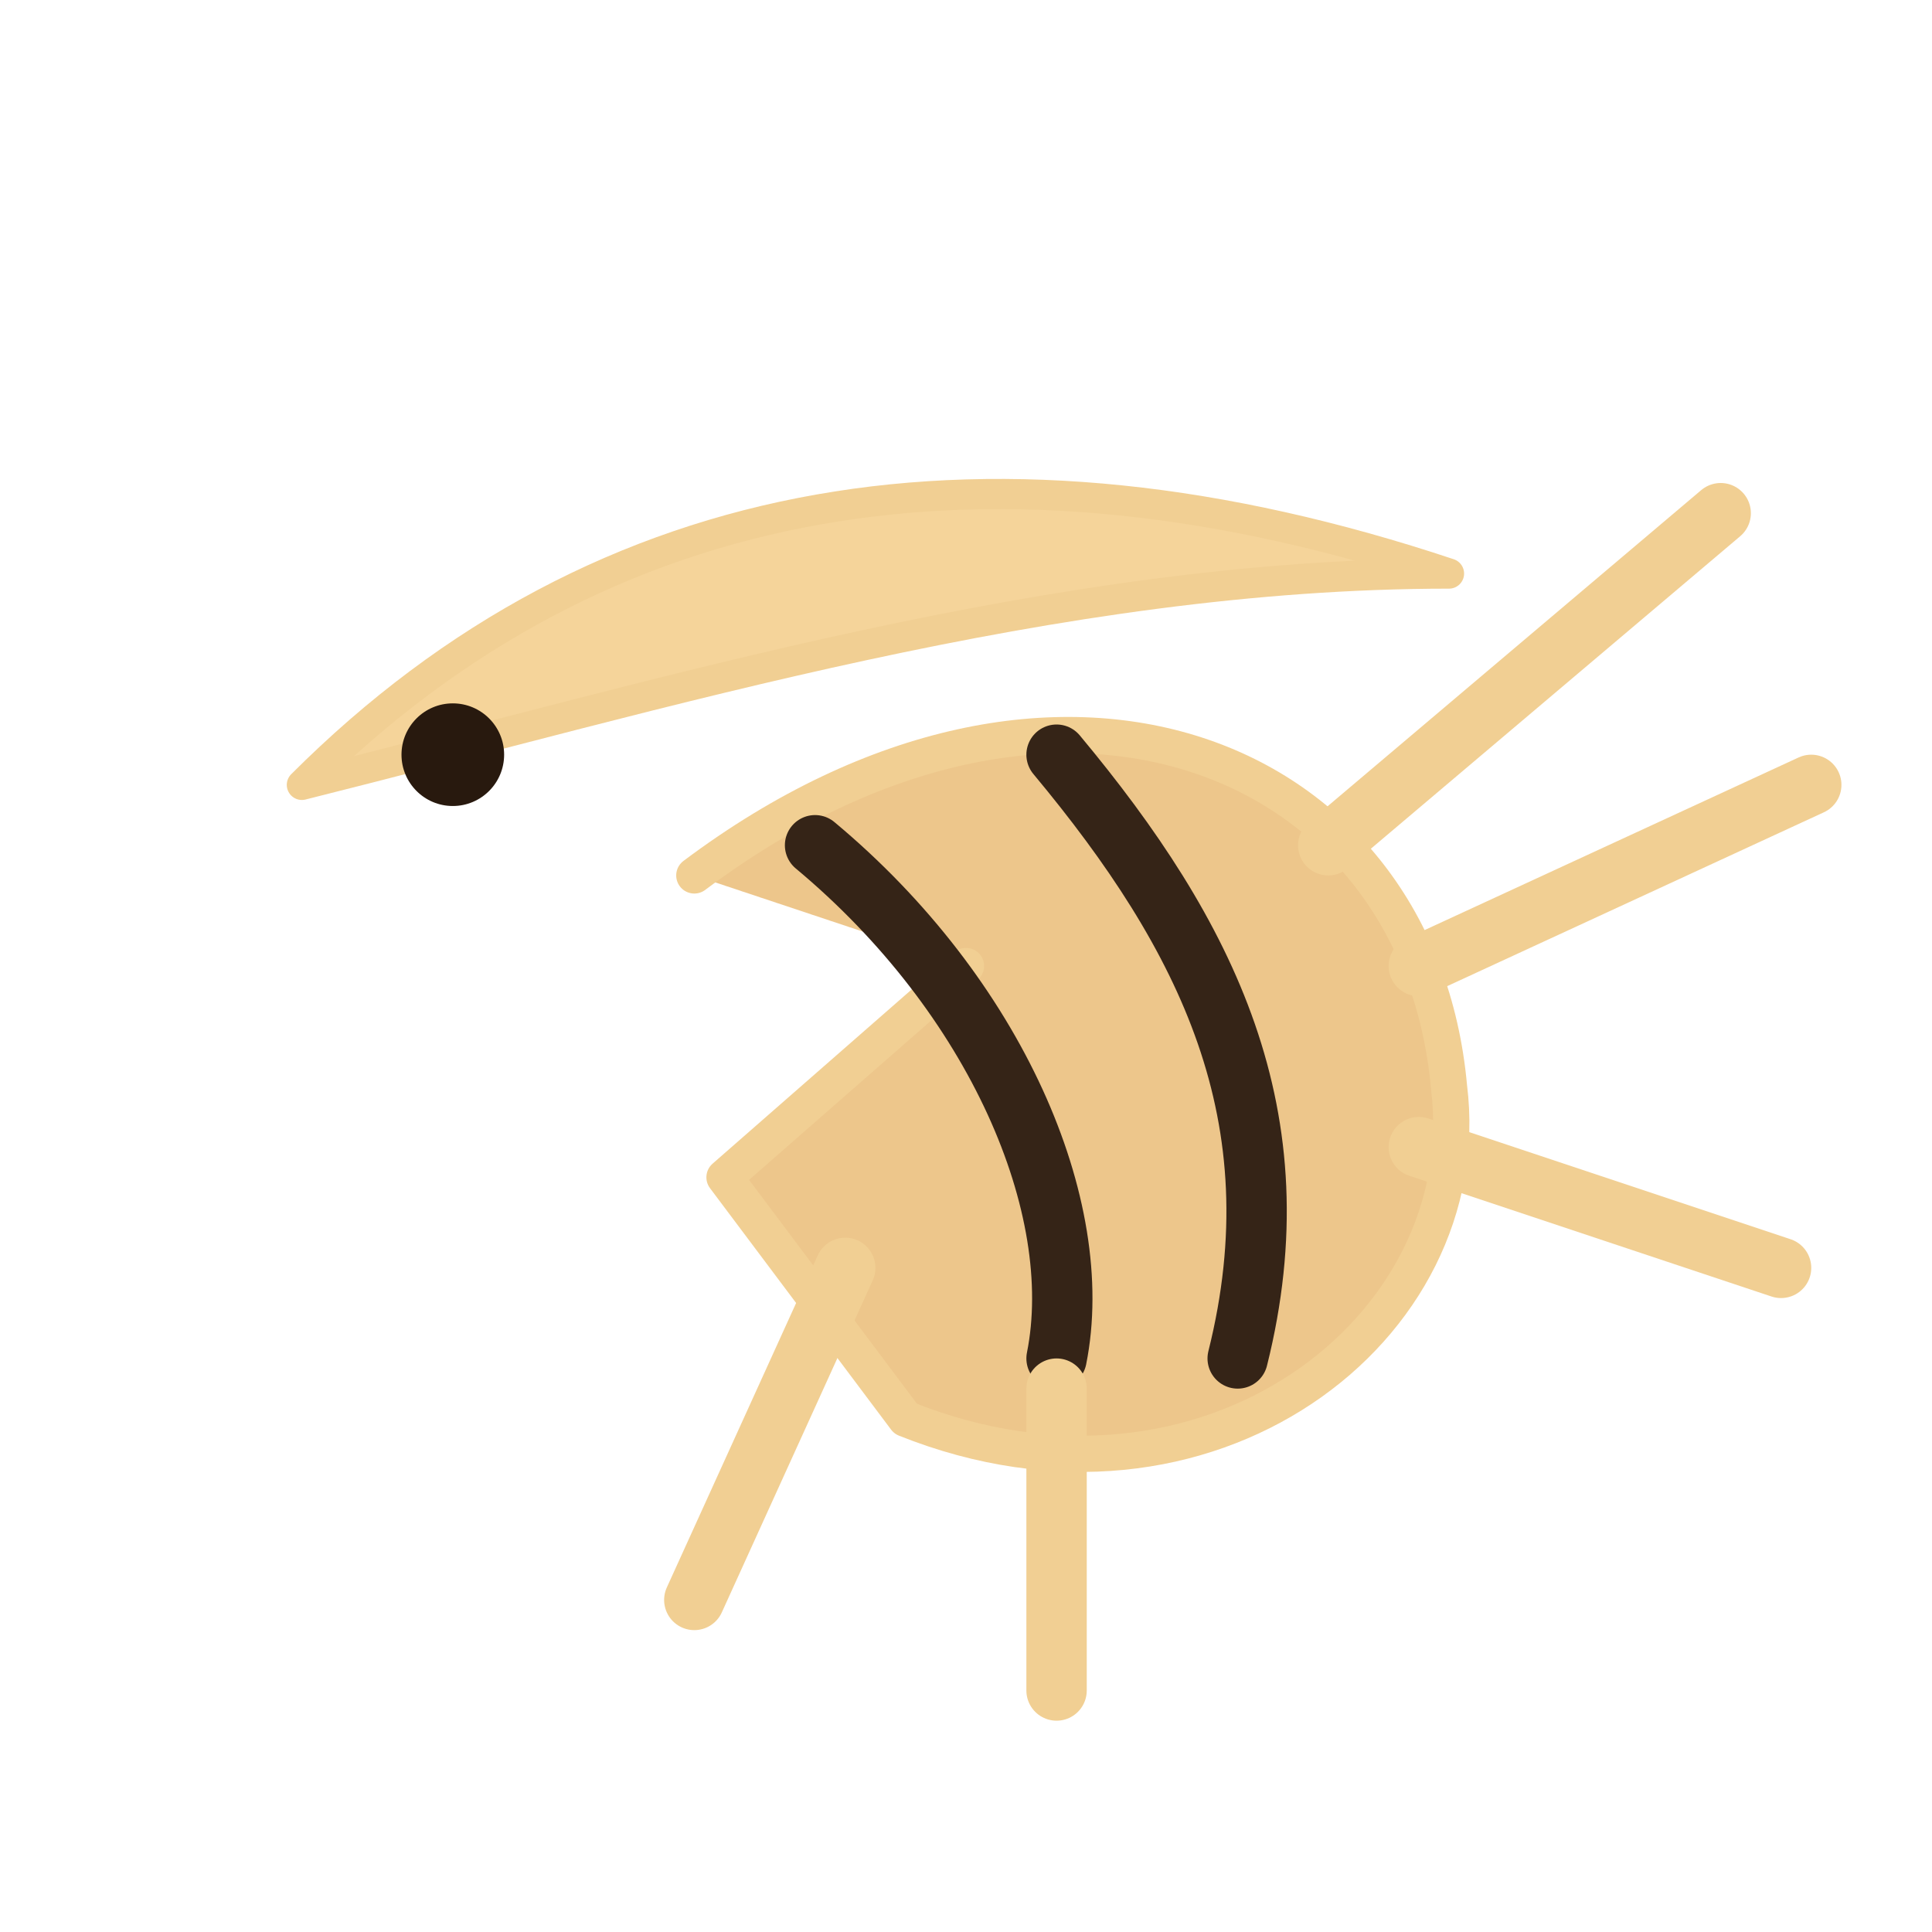
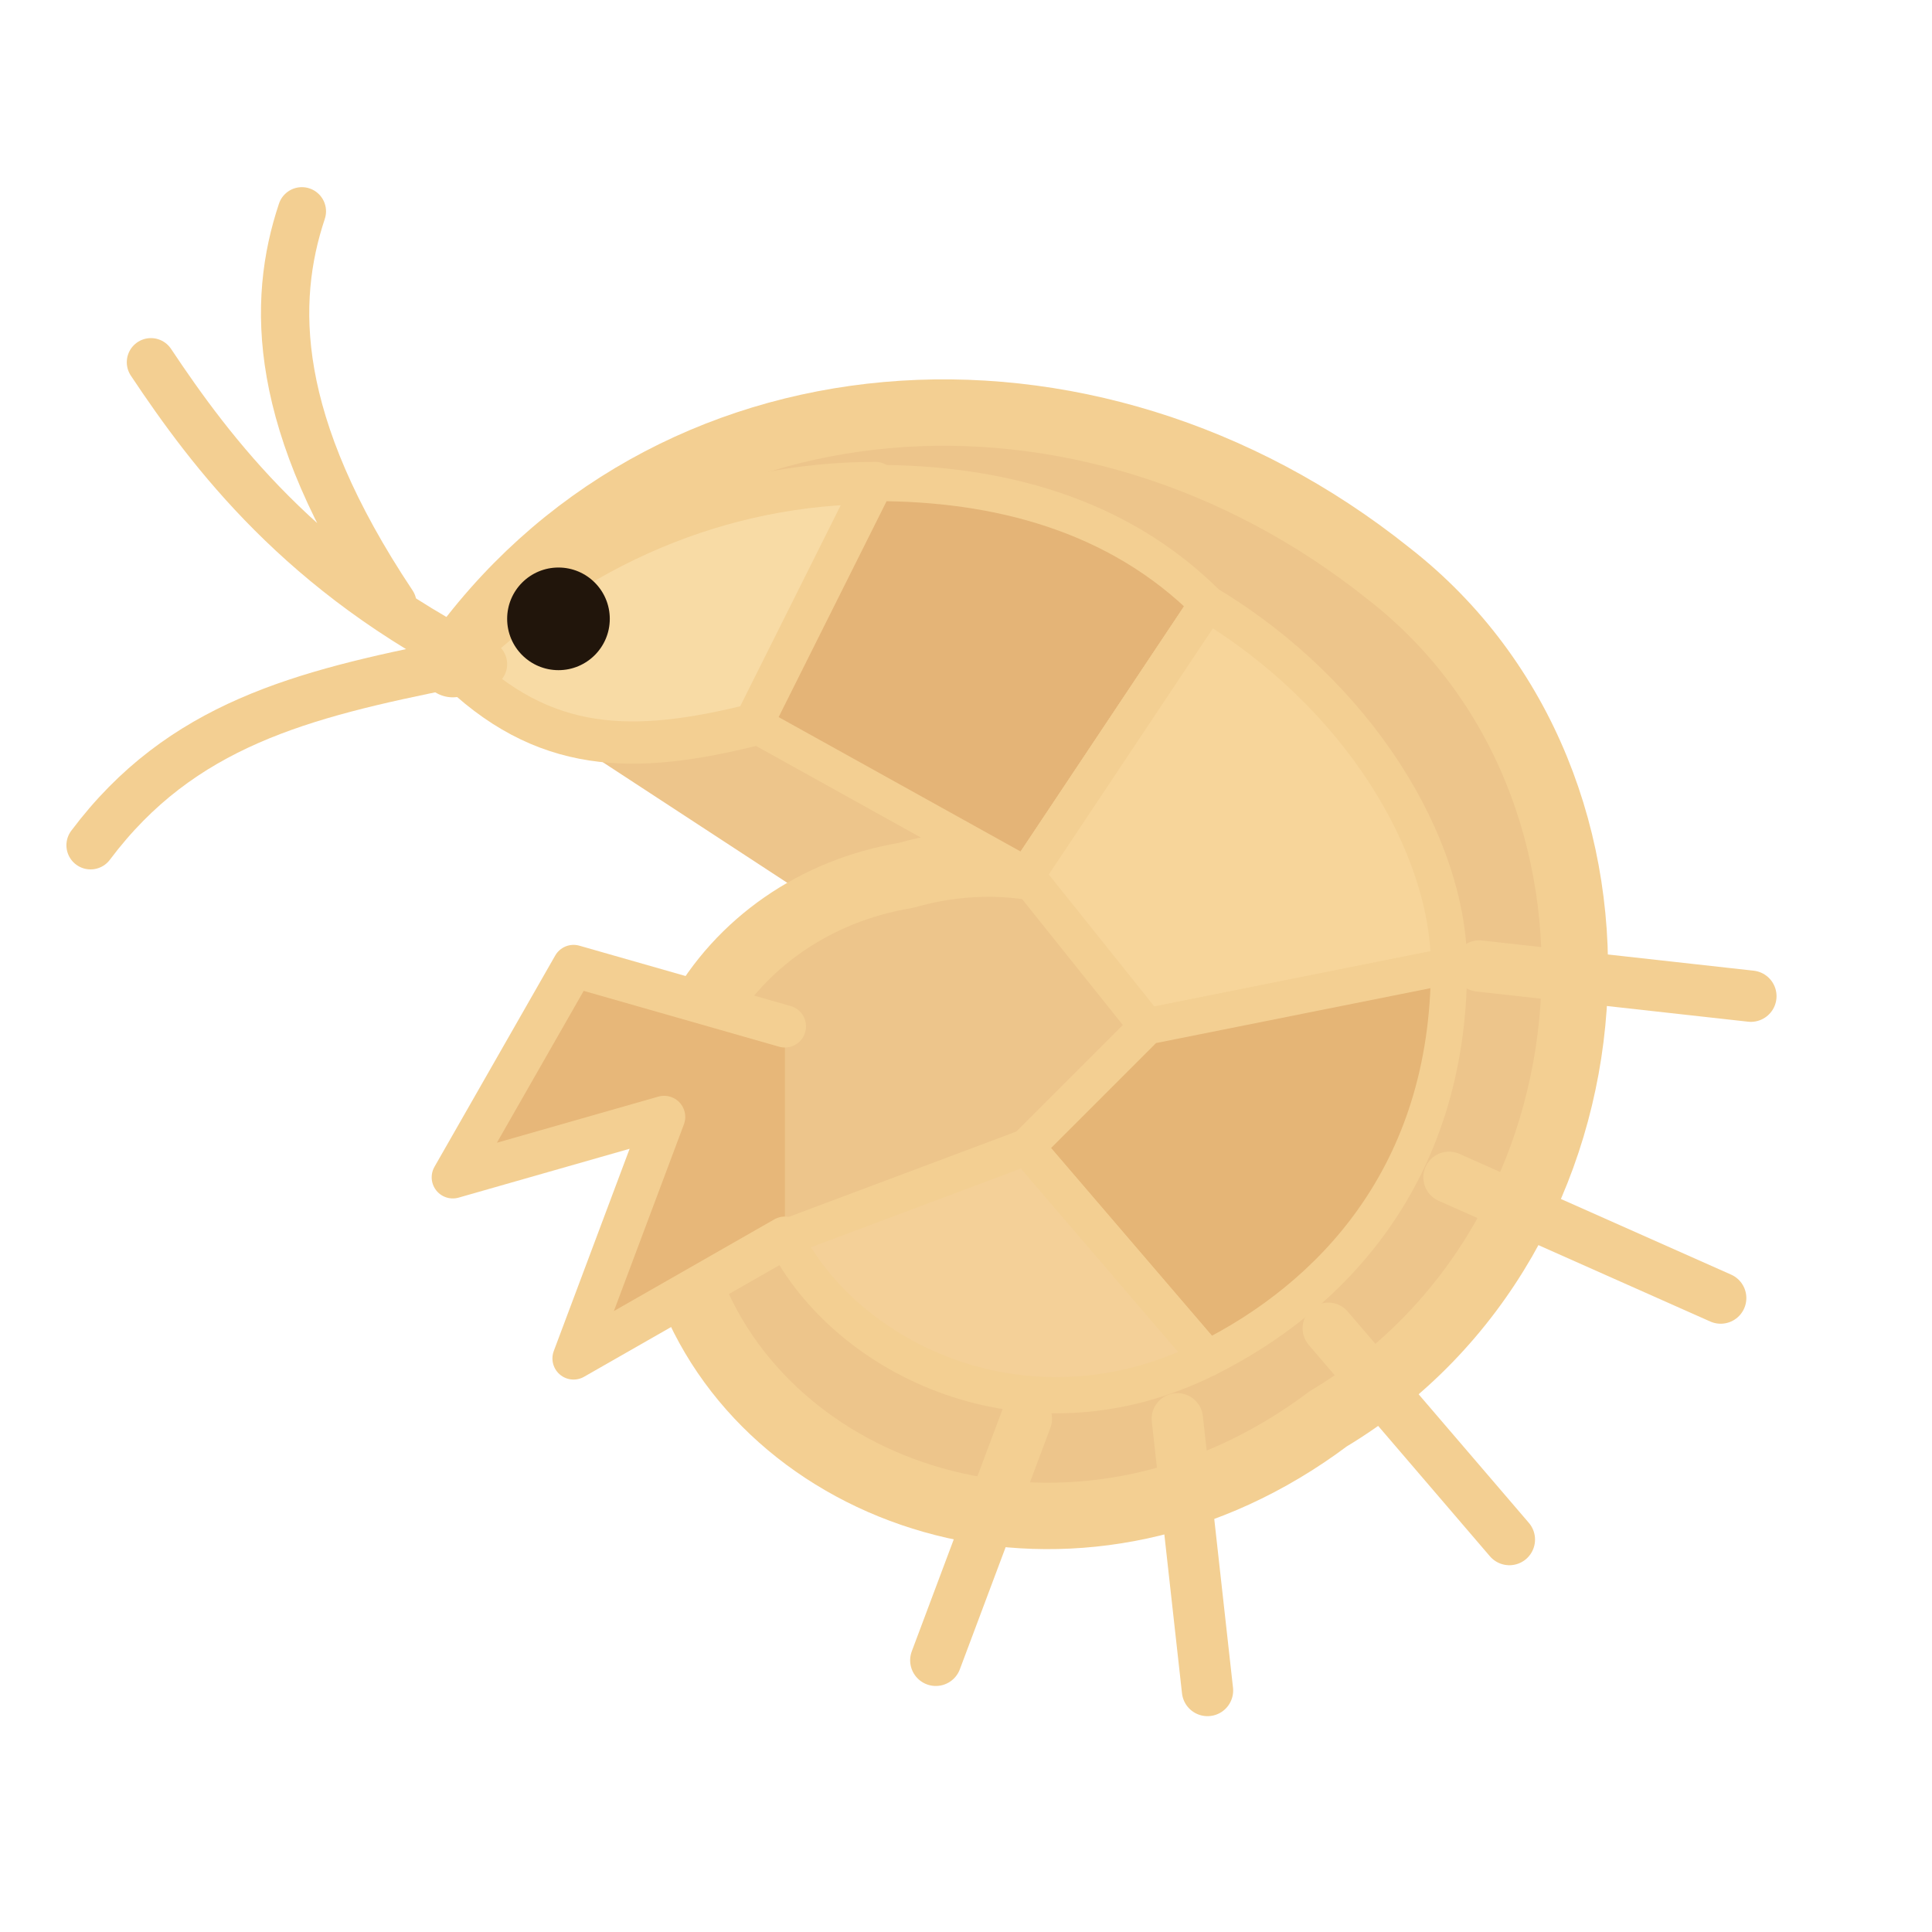
- <svg xmlns="http://www.w3.org/2000/svg" viewBox="0 0 64 64" fill="none" stroke="#f1cf93" stroke-width="2" stroke-linecap="round" stroke-linejoin="round">
-   <path d="M10 26C20 16 33 14 48 19 35 19 22 23 10 26Z" fill="#f5d49a" stroke-width="1" />
-   <path d="M23 29c12-9 24-4 25 7 1 8-8 15-18 11l-6-8 8-7" fill="#edc68b" stroke-width="1.2" />
-   <path d="M35 25c5 6 8 12 6 20M27 28c6 5 9 12 8 17" stroke="#352417" stroke-width="2" />
-   <path d="M44 28 57 17m-10 15 13-6M47 38l12 4M28 42l-5 11M35 46v10" stroke-width="2" />
-   <circle cx="15" cy="25" r="1.7" fill="#28190e" stroke="none" />
+ <svg xmlns="http://www.w3.org/2000/svg" viewBox="0 0 64 64" fill="none" stroke="#f3cf92" stroke-linecap="round" stroke-linejoin="round">
+   <path d="M15 22C22 12 36 11 46 19C55 26 54 41 44 47C36 53 26 50 23 43C20 36 24 30 30 29C37 27 43 33 41 39" fill="#edc58b" stroke-width="2.2" />
+   <path d="M15 22C19 18 24 16 29 16L25 24C21 25 18 25 15 22Z" fill="#f8dba5" stroke-width="1.4" />
+   <path d="M29 16C33 16 37 17 40 20L34 29L25 24Z" fill="#e4b477" stroke-width="1.2" />
+   <path d="M40 20C45 23 48 28 48 32L38 34L34 29Z" fill="#f7d59a" stroke-width="1.2" />
+   <path d="M48 32C48 39 44 43 40 45L34 38L38 34Z" fill="#e5b576" stroke-width="1.2" />
+   <path d="M40 45C34 48 28 45 26 41L34 38Z" fill="#f4d098" stroke-width="1.2" />
+   <path d="M26 41L19 45L22 37L15 39L19 32L26 34" fill="#e7b779" stroke-width="1.4" />
+   <path d="M16 22C10 19 7 15 5 12M15 22C10 23 6 24 3 28M13 20C9 14 9 10 10 7" stroke-width="1.6" />
+   <path d="M34 47L31 55M39 47L40 56M44 44L50 51M48 39L57 43M49 32L58 33" stroke-width="1.7" />
+   <circle cx="18.5" cy="20.5" r="1.7" fill="#21150b" stroke="none" />
</svg>
